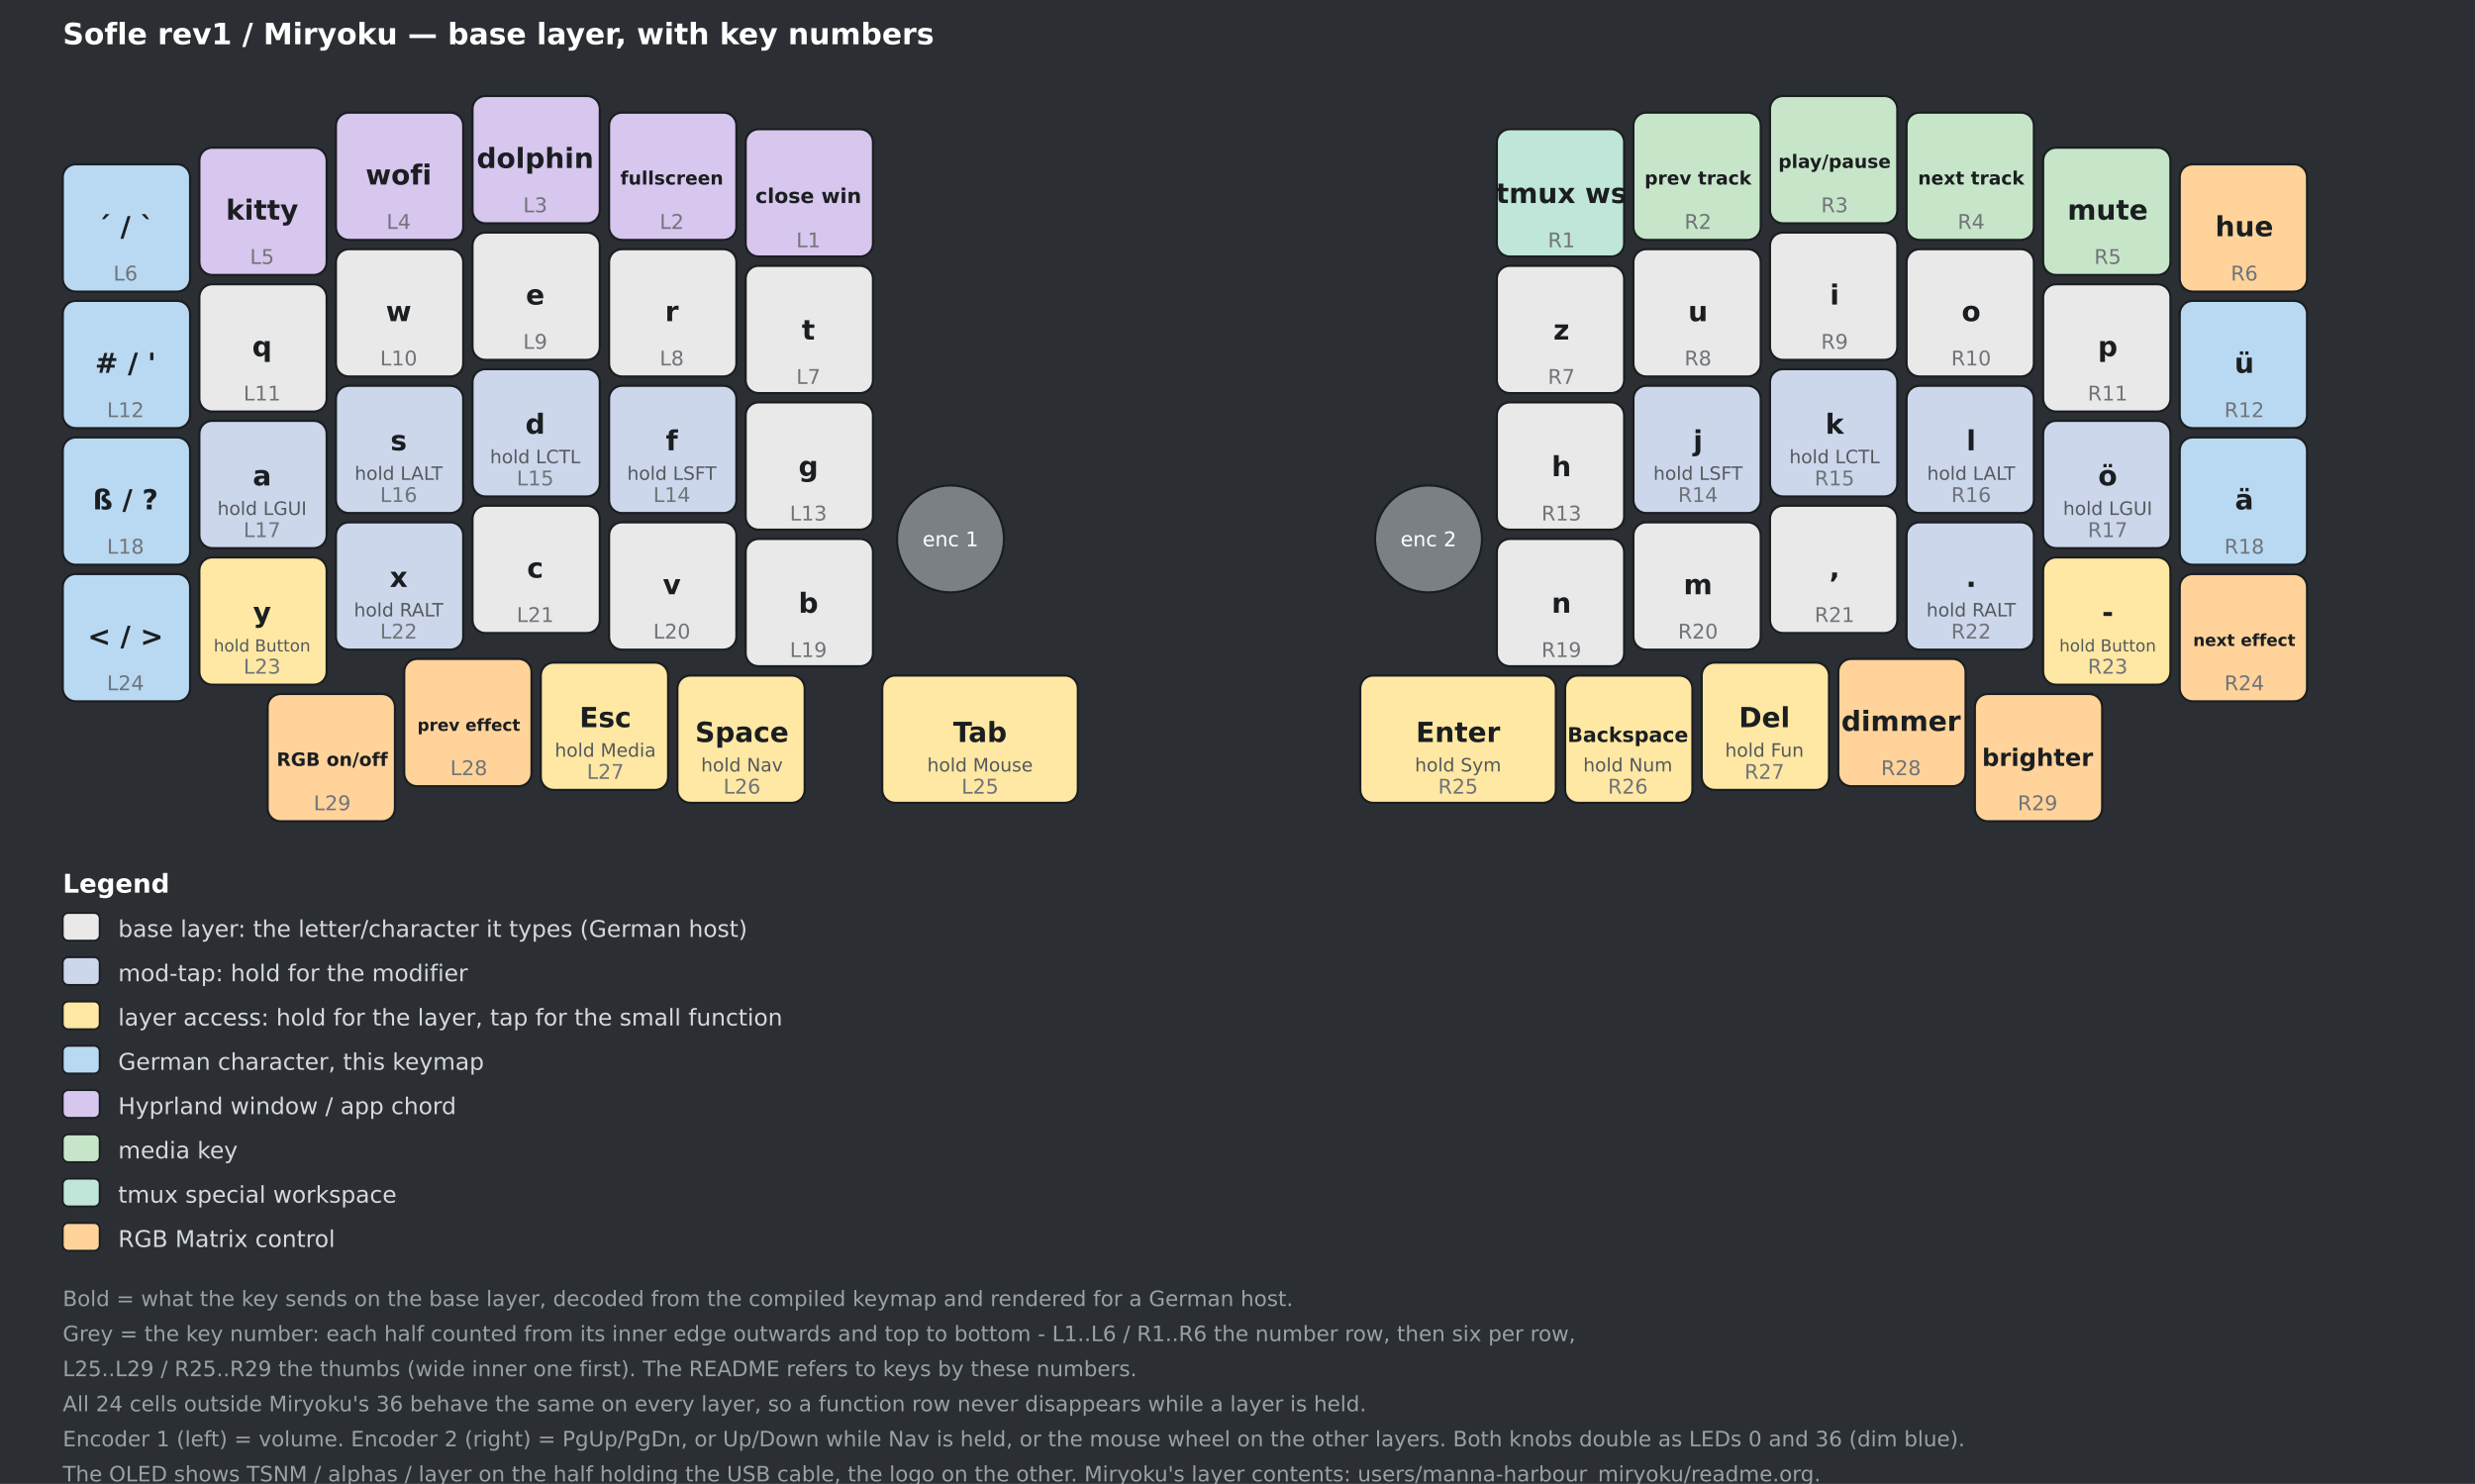
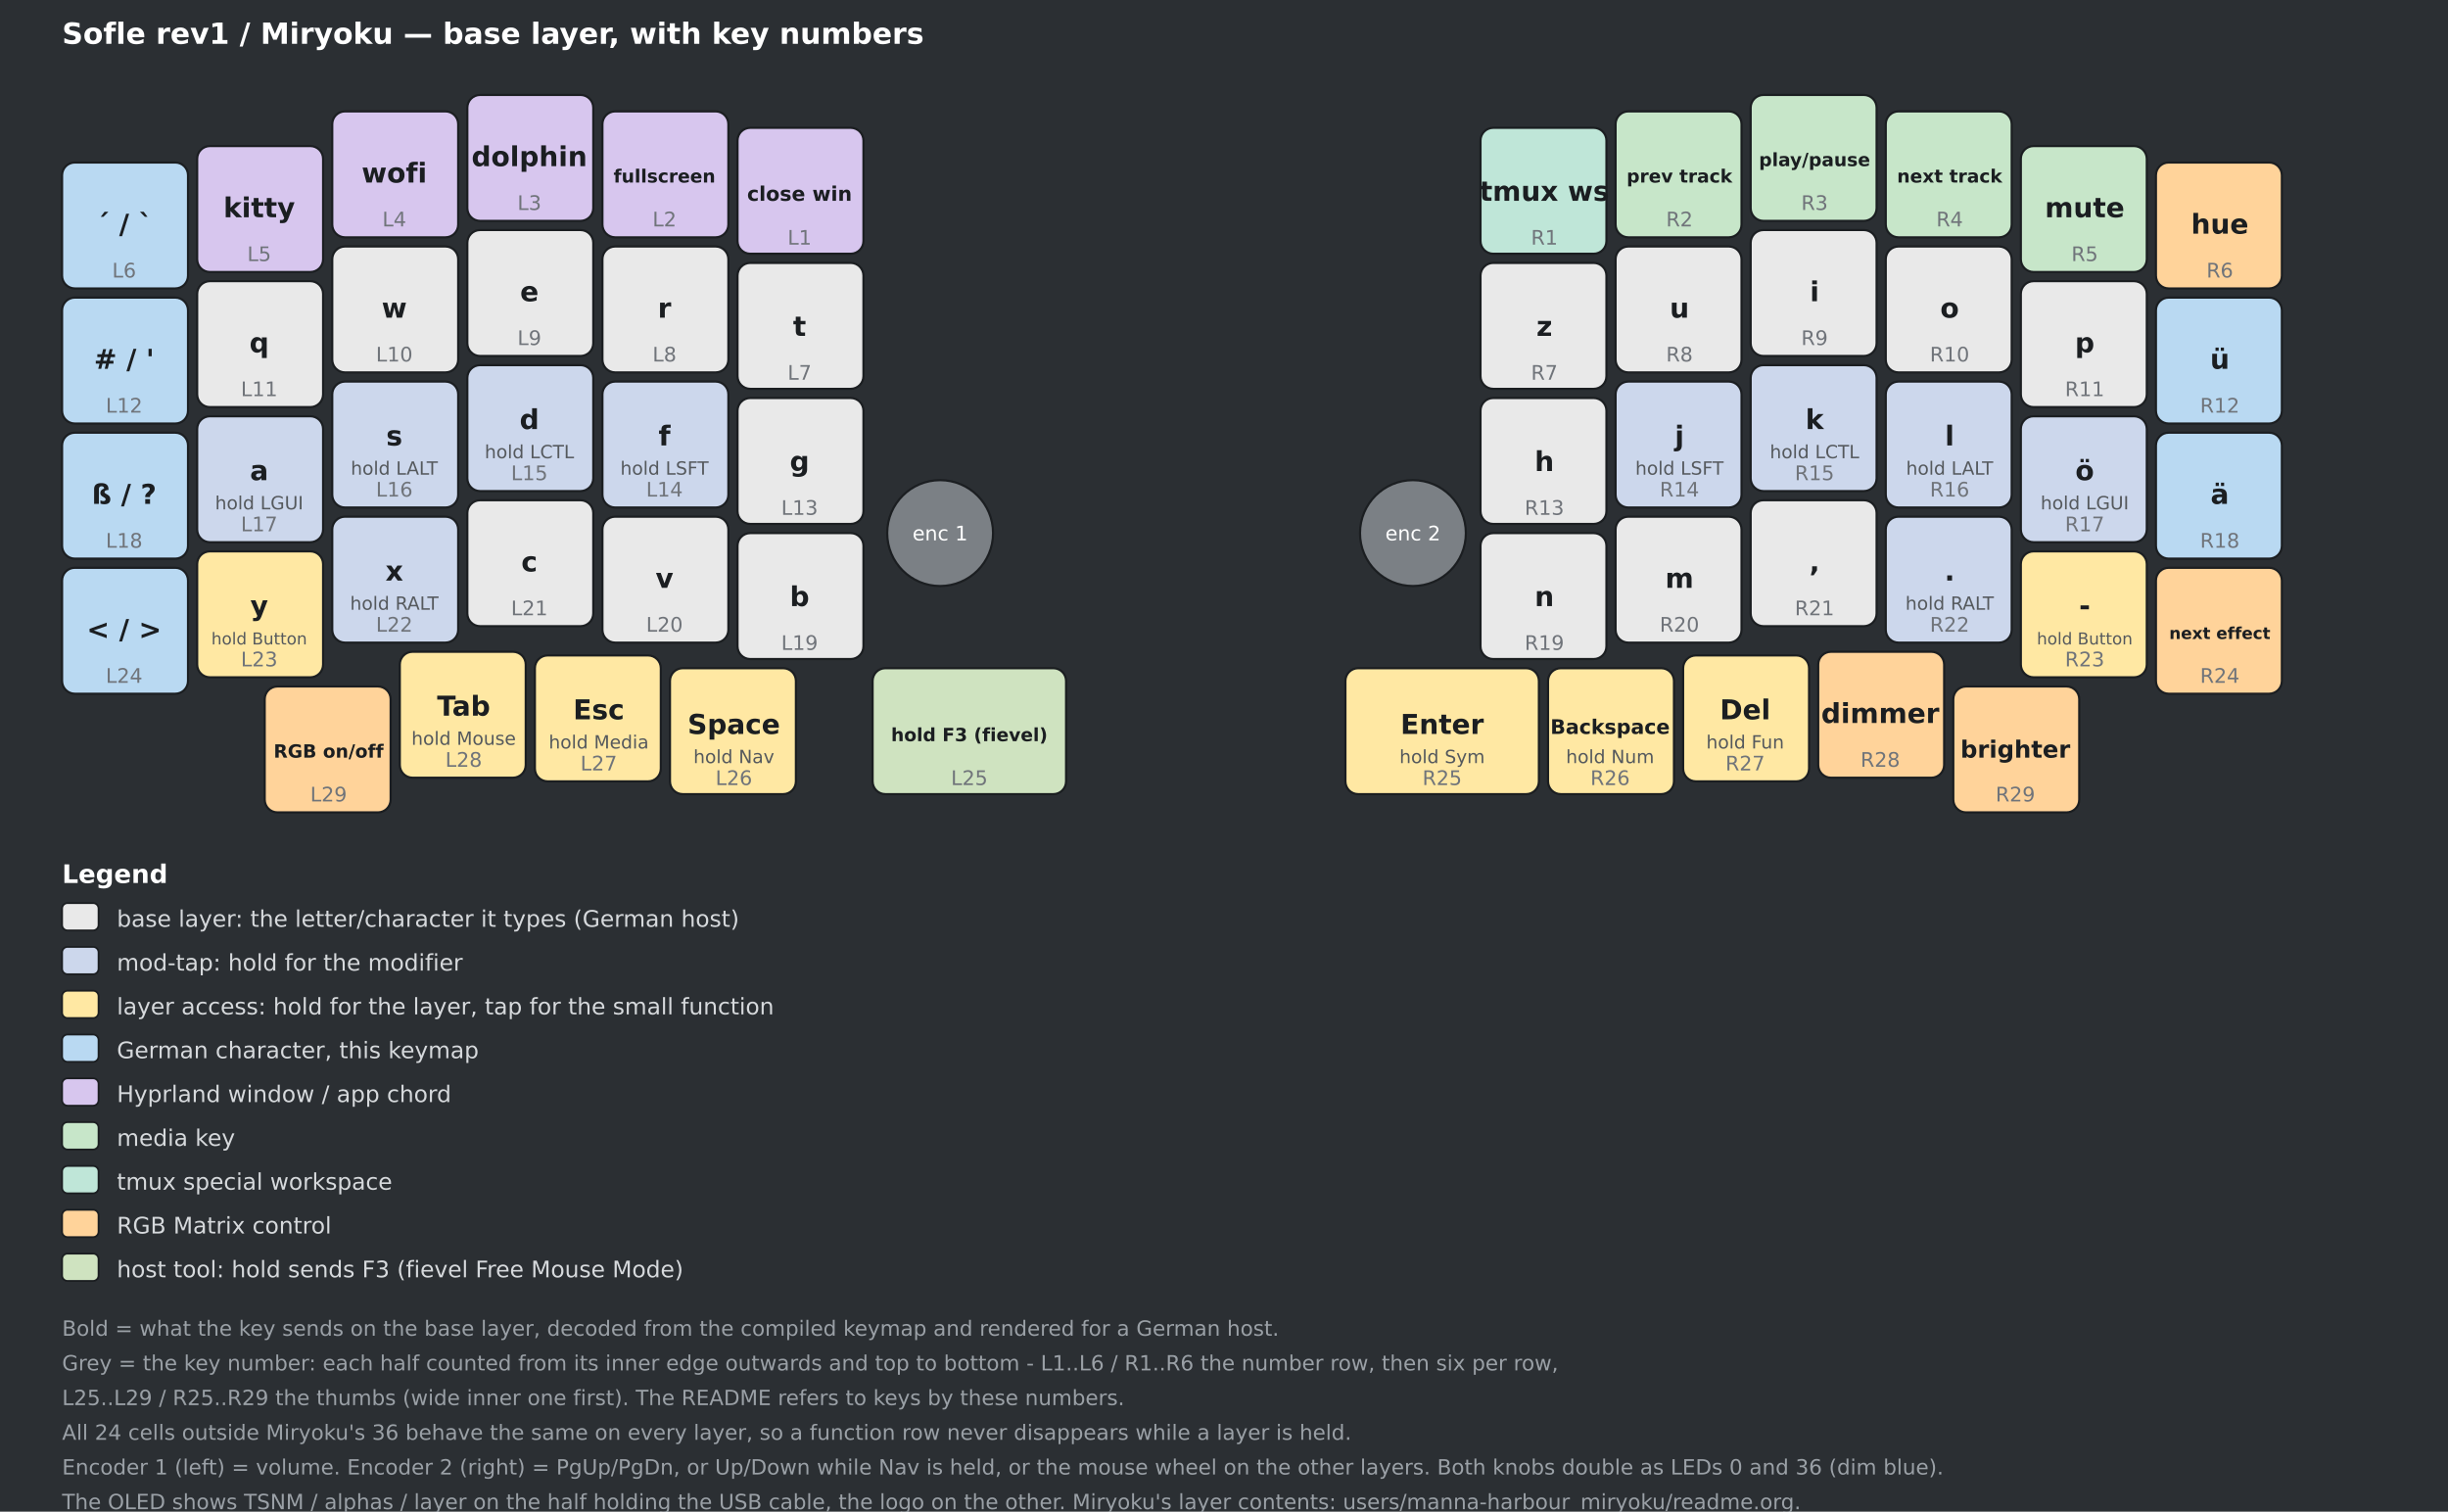
- <svg xmlns="http://www.w3.org/2000/svg" width="1341" height="804" viewBox="0 0 1341 804" font-family="DejaVu Sans, Noto Sans, sans-serif">
+ <svg xmlns="http://www.w3.org/2000/svg" width="1341" height="828" viewBox="0 0 1341 828" font-family="DejaVu Sans, Noto Sans, sans-serif">
  <rect width="100%" height="100%" fill="#2b2f33" />
  <text x="34" y="24" fill="#fff" font-size="16" font-weight="bold">Sofle rev1 / Miryoku — base layer, with key numbers</text>
  <rect x="34" y="89" width="69" height="69" rx="7" fill="#b9d9f2" stroke="#1b1e21" stroke-width="1.2" />
  <text x="68" y="128" text-anchor="middle" font-size="15" font-weight="bold" fill="#1b1e21">´ / `</text>
  <text x="68" y="152" text-anchor="middle" font-size="11" fill="#70747a">L6</text>
  <rect x="108" y="80" width="69" height="69" rx="7" fill="#d7c6ee" stroke="#1b1e21" stroke-width="1.2" />
  <text x="142" y="119" text-anchor="middle" font-size="15" font-weight="bold" fill="#1b1e21">kitty</text>
  <text x="142" y="143" text-anchor="middle" font-size="11" fill="#70747a">L5</text>
  <rect x="182" y="61" width="69" height="69" rx="7" fill="#d7c6ee" stroke="#1b1e21" stroke-width="1.2" />
  <text x="216" y="100" text-anchor="middle" font-size="15" font-weight="bold" fill="#1b1e21">wofi</text>
  <text x="216" y="124" text-anchor="middle" font-size="11" fill="#70747a">L4</text>
  <rect x="256" y="52" width="69" height="69" rx="7" fill="#d7c6ee" stroke="#1b1e21" stroke-width="1.2" />
  <text x="290" y="91" text-anchor="middle" font-size="15" font-weight="bold" fill="#1b1e21">dolphin</text>
  <text x="290" y="115" text-anchor="middle" font-size="11" fill="#70747a">L3</text>
  <rect x="330" y="61" width="69" height="69" rx="7" fill="#d7c6ee" stroke="#1b1e21" stroke-width="1.2" />
  <text x="364" y="100" text-anchor="middle" font-size="10" font-weight="bold" fill="#1b1e21">fullscreen</text>
  <text x="364" y="124" text-anchor="middle" font-size="11" fill="#70747a">L2</text>
  <rect x="404" y="70" width="69" height="69" rx="7" fill="#d7c6ee" stroke="#1b1e21" stroke-width="1.2" />
  <text x="438" y="110" text-anchor="middle" font-size="11" font-weight="bold" fill="#1b1e21">close win</text>
  <text x="438" y="134" text-anchor="middle" font-size="11" fill="#70747a">L1</text>
  <rect x="34" y="163" width="69" height="69" rx="7" fill="#b9d9f2" stroke="#1b1e21" stroke-width="1.2" />
  <text x="68" y="202" text-anchor="middle" font-size="15" font-weight="bold" fill="#1b1e21"># / '</text>
  <text x="68" y="226" text-anchor="middle" font-size="11" fill="#70747a">L12</text>
  <rect x="108" y="154" width="69" height="69" rx="7" fill="#e9e9e9" stroke="#1b1e21" stroke-width="1.2" />
  <text x="142" y="193" text-anchor="middle" font-size="15" font-weight="bold" fill="#1b1e21">q</text>
  <text x="142" y="217" text-anchor="middle" font-size="11" fill="#70747a">L11</text>
  <rect x="182" y="135" width="69" height="69" rx="7" fill="#e9e9e9" stroke="#1b1e21" stroke-width="1.2" />
  <text x="216" y="174" text-anchor="middle" font-size="15" font-weight="bold" fill="#1b1e21">w</text>
  <text x="216" y="198" text-anchor="middle" font-size="11" fill="#70747a">L10</text>
  <rect x="256" y="126" width="69" height="69" rx="7" fill="#e9e9e9" stroke="#1b1e21" stroke-width="1.2" />
  <text x="290" y="165" text-anchor="middle" font-size="15" font-weight="bold" fill="#1b1e21">e</text>
  <text x="290" y="189" text-anchor="middle" font-size="11" fill="#70747a">L9</text>
  <rect x="330" y="135" width="69" height="69" rx="7" fill="#e9e9e9" stroke="#1b1e21" stroke-width="1.2" />
  <text x="364" y="174" text-anchor="middle" font-size="15" font-weight="bold" fill="#1b1e21">r</text>
  <text x="364" y="198" text-anchor="middle" font-size="11" fill="#70747a">L8</text>
  <rect x="404" y="144" width="69" height="69" rx="7" fill="#e9e9e9" stroke="#1b1e21" stroke-width="1.2" />
  <text x="438" y="184" text-anchor="middle" font-size="15" font-weight="bold" fill="#1b1e21">t</text>
  <text x="438" y="208" text-anchor="middle" font-size="11" fill="#70747a">L7</text>
  <rect x="34" y="237" width="69" height="69" rx="7" fill="#b9d9f2" stroke="#1b1e21" stroke-width="1.2" />
  <text x="68" y="276" text-anchor="middle" font-size="15" font-weight="bold" fill="#1b1e21">ß / ?</text>
  <text x="68" y="300" text-anchor="middle" font-size="11" fill="#70747a">L18</text>
  <rect x="108" y="228" width="69" height="69" rx="7" fill="#ccd7ec" stroke="#1b1e21" stroke-width="1.2" />
  <text x="142" y="263" text-anchor="middle" font-size="15" font-weight="bold" fill="#1b1e21">a</text>
  <text x="142" y="279" text-anchor="middle" font-size="10" fill="#55595d">hold LGUI</text>
  <text x="142" y="291" text-anchor="middle" font-size="11" fill="#70747a">L17</text>
  <rect x="182" y="209" width="69" height="69" rx="7" fill="#ccd7ec" stroke="#1b1e21" stroke-width="1.2" />
  <text x="216" y="244" text-anchor="middle" font-size="15" font-weight="bold" fill="#1b1e21">s</text>
  <text x="216" y="260" text-anchor="middle" font-size="10" fill="#55595d">hold LALT</text>
  <text x="216" y="272" text-anchor="middle" font-size="11" fill="#70747a">L16</text>
  <rect x="256" y="200" width="69" height="69" rx="7" fill="#ccd7ec" stroke="#1b1e21" stroke-width="1.2" />
  <text x="290" y="235" text-anchor="middle" font-size="15" font-weight="bold" fill="#1b1e21">d</text>
  <text x="290" y="251" text-anchor="middle" font-size="10" fill="#55595d">hold LCTL</text>
  <text x="290" y="263" text-anchor="middle" font-size="11" fill="#70747a">L15</text>
  <rect x="330" y="209" width="69" height="69" rx="7" fill="#ccd7ec" stroke="#1b1e21" stroke-width="1.2" />
  <text x="364" y="244" text-anchor="middle" font-size="15" font-weight="bold" fill="#1b1e21">f</text>
  <text x="364" y="260" text-anchor="middle" font-size="10" fill="#55595d">hold LSFT</text>
  <text x="364" y="272" text-anchor="middle" font-size="11" fill="#70747a">L14</text>
  <rect x="404" y="218" width="69" height="69" rx="7" fill="#e9e9e9" stroke="#1b1e21" stroke-width="1.2" />
  <text x="438" y="258" text-anchor="middle" font-size="15" font-weight="bold" fill="#1b1e21">g</text>
  <text x="438" y="282" text-anchor="middle" font-size="11" fill="#70747a">L13</text>
  <rect x="34" y="311" width="69" height="69" rx="7" fill="#b9d9f2" stroke="#1b1e21" stroke-width="1.2" />
  <text x="68" y="350" text-anchor="middle" font-size="15" font-weight="bold" fill="#1b1e21">&lt; / &gt;</text>
  <text x="68" y="374" text-anchor="middle" font-size="11" fill="#70747a">L24</text>
  <rect x="108" y="302" width="69" height="69" rx="7" fill="#ffe8a3" stroke="#1b1e21" stroke-width="1.2" />
  <text x="142" y="337" text-anchor="middle" font-size="15" font-weight="bold" fill="#1b1e21">y</text>
  <text x="142" y="353" text-anchor="middle" font-size="9" fill="#55595d">hold Button</text>
  <text x="142" y="365" text-anchor="middle" font-size="11" fill="#70747a">L23</text>
  <rect x="182" y="283" width="69" height="69" rx="7" fill="#ccd7ec" stroke="#1b1e21" stroke-width="1.2" />
  <text x="216" y="318" text-anchor="middle" font-size="15" font-weight="bold" fill="#1b1e21">x</text>
  <text x="216" y="334" text-anchor="middle" font-size="10" fill="#55595d">hold RALT</text>
  <text x="216" y="346" text-anchor="middle" font-size="11" fill="#70747a">L22</text>
  <rect x="256" y="274" width="69" height="69" rx="7" fill="#e9e9e9" stroke="#1b1e21" stroke-width="1.2" />
  <text x="290" y="313" text-anchor="middle" font-size="15" font-weight="bold" fill="#1b1e21">c</text>
  <text x="290" y="337" text-anchor="middle" font-size="11" fill="#70747a">L21</text>
  <rect x="330" y="283" width="69" height="69" rx="7" fill="#e9e9e9" stroke="#1b1e21" stroke-width="1.2" />
  <text x="364" y="322" text-anchor="middle" font-size="15" font-weight="bold" fill="#1b1e21">v</text>
  <text x="364" y="346" text-anchor="middle" font-size="11" fill="#70747a">L20</text>
  <rect x="404" y="292" width="69" height="69" rx="7" fill="#e9e9e9" stroke="#1b1e21" stroke-width="1.2" />
  <text x="438" y="332" text-anchor="middle" font-size="15" font-weight="bold" fill="#1b1e21">b</text>
  <text x="438" y="356" text-anchor="middle" font-size="11" fill="#70747a">L19</text>
  <rect x="145" y="376" width="69" height="69" rx="7" fill="#ffd39a" stroke="#1b1e21" stroke-width="1.2" />
  <text x="180" y="415" text-anchor="middle" font-size="10" font-weight="bold" fill="#1b1e21">RGB on/off</text>
  <text x="180" y="439" text-anchor="middle" font-size="11" fill="#70747a">L29</text>
-   <rect x="219" y="357" width="69" height="69" rx="7" fill="#ffd39a" stroke="#1b1e21" stroke-width="1.2" />
-   <text x="254" y="396" text-anchor="middle" font-size="9" font-weight="bold" fill="#1b1e21">prev effect</text>
+   <rect x="219" y="357" width="69" height="69" rx="7" fill="#ffe8a3" stroke="#1b1e21" stroke-width="1.2" />
+   <text x="254" y="392" text-anchor="middle" font-size="15" font-weight="bold" fill="#1b1e21">Tab</text>
+   <text x="254" y="408" text-anchor="middle" font-size="10" fill="#55595d">hold Mouse</text>
  <text x="254" y="420" text-anchor="middle" font-size="11" fill="#70747a">L28</text>
  <rect x="293" y="359" width="69" height="69" rx="7" fill="#ffe8a3" stroke="#1b1e21" stroke-width="1.2" />
  <text x="328" y="394" text-anchor="middle" font-size="15" font-weight="bold" fill="#1b1e21">Esc</text>
  <text x="328" y="410" text-anchor="middle" font-size="10" fill="#55595d">hold Media</text>
  <text x="328" y="422" text-anchor="middle" font-size="11" fill="#70747a">L27</text>
  <rect x="367" y="366" width="69" height="69" rx="7" fill="#ffe8a3" stroke="#1b1e21" stroke-width="1.2" />
  <text x="402" y="402" text-anchor="middle" font-size="15" font-weight="bold" fill="#1b1e21">Space</text>
  <text x="402" y="418" text-anchor="middle" font-size="10" fill="#55595d">hold Nav</text>
  <text x="402" y="430" text-anchor="middle" font-size="11" fill="#70747a">L26</text>
-   <rect x="478" y="366" width="106" height="69" rx="7" fill="#ffe8a3" stroke="#1b1e21" stroke-width="1.2" />
-   <text x="531" y="402" text-anchor="middle" font-size="15" font-weight="bold" fill="#1b1e21">Tab</text>
-   <text x="531" y="418" text-anchor="middle" font-size="10" fill="#55595d">hold Mouse</text>
+   <rect x="478" y="366" width="106" height="69" rx="7" fill="#cfe3c0" stroke="#1b1e21" stroke-width="1.2" />
+   <text x="531" y="406" text-anchor="middle" font-size="10" font-weight="bold" fill="#1b1e21">hold F3 (fievel)</text>
  <text x="531" y="430" text-anchor="middle" font-size="11" fill="#70747a">L25</text>
  <rect x="1181" y="89" width="69" height="69" rx="7" fill="#ffd39a" stroke="#1b1e21" stroke-width="1.2" />
  <text x="1216" y="128" text-anchor="middle" font-size="15" font-weight="bold" fill="#1b1e21">hue</text>
  <text x="1216" y="152" text-anchor="middle" font-size="11" fill="#70747a">R6</text>
  <rect x="1107" y="80" width="69" height="69" rx="7" fill="#c7e6c9" stroke="#1b1e21" stroke-width="1.2" />
  <text x="1142" y="119" text-anchor="middle" font-size="15" font-weight="bold" fill="#1b1e21">mute</text>
  <text x="1142" y="143" text-anchor="middle" font-size="11" fill="#70747a">R5</text>
  <rect x="1033" y="61" width="69" height="69" rx="7" fill="#c7e6c9" stroke="#1b1e21" stroke-width="1.2" />
  <text x="1068" y="100" text-anchor="middle" font-size="10" font-weight="bold" fill="#1b1e21">next track</text>
  <text x="1068" y="124" text-anchor="middle" font-size="11" fill="#70747a">R4</text>
  <rect x="959" y="52" width="69" height="69" rx="7" fill="#c7e6c9" stroke="#1b1e21" stroke-width="1.2" />
  <text x="994" y="91" text-anchor="middle" font-size="10" font-weight="bold" fill="#1b1e21">play/pause</text>
  <text x="994" y="115" text-anchor="middle" font-size="11" fill="#70747a">R3</text>
  <rect x="885" y="61" width="69" height="69" rx="7" fill="#c7e6c9" stroke="#1b1e21" stroke-width="1.2" />
  <text x="920" y="100" text-anchor="middle" font-size="10" font-weight="bold" fill="#1b1e21">prev track</text>
  <text x="920" y="124" text-anchor="middle" font-size="11" fill="#70747a">R2</text>
  <rect x="811" y="70" width="69" height="69" rx="7" fill="#bfe6d8" stroke="#1b1e21" stroke-width="1.2" />
  <text x="846" y="110" text-anchor="middle" font-size="15" font-weight="bold" fill="#1b1e21">tmux ws</text>
  <text x="846" y="134" text-anchor="middle" font-size="11" fill="#70747a">R1</text>
  <rect x="1181" y="163" width="69" height="69" rx="7" fill="#b9d9f2" stroke="#1b1e21" stroke-width="1.2" />
  <text x="1216" y="202" text-anchor="middle" font-size="15" font-weight="bold" fill="#1b1e21">ü</text>
  <text x="1216" y="226" text-anchor="middle" font-size="11" fill="#70747a">R12</text>
  <rect x="1107" y="154" width="69" height="69" rx="7" fill="#e9e9e9" stroke="#1b1e21" stroke-width="1.2" />
  <text x="1142" y="193" text-anchor="middle" font-size="15" font-weight="bold" fill="#1b1e21">p</text>
  <text x="1142" y="217" text-anchor="middle" font-size="11" fill="#70747a">R11</text>
  <rect x="1033" y="135" width="69" height="69" rx="7" fill="#e9e9e9" stroke="#1b1e21" stroke-width="1.2" />
  <text x="1068" y="174" text-anchor="middle" font-size="15" font-weight="bold" fill="#1b1e21">o</text>
  <text x="1068" y="198" text-anchor="middle" font-size="11" fill="#70747a">R10</text>
  <rect x="959" y="126" width="69" height="69" rx="7" fill="#e9e9e9" stroke="#1b1e21" stroke-width="1.2" />
  <text x="994" y="165" text-anchor="middle" font-size="15" font-weight="bold" fill="#1b1e21">i</text>
  <text x="994" y="189" text-anchor="middle" font-size="11" fill="#70747a">R9</text>
  <rect x="885" y="135" width="69" height="69" rx="7" fill="#e9e9e9" stroke="#1b1e21" stroke-width="1.2" />
  <text x="920" y="174" text-anchor="middle" font-size="15" font-weight="bold" fill="#1b1e21">u</text>
  <text x="920" y="198" text-anchor="middle" font-size="11" fill="#70747a">R8</text>
  <rect x="811" y="144" width="69" height="69" rx="7" fill="#e9e9e9" stroke="#1b1e21" stroke-width="1.2" />
  <text x="846" y="184" text-anchor="middle" font-size="15" font-weight="bold" fill="#1b1e21">z</text>
  <text x="846" y="208" text-anchor="middle" font-size="11" fill="#70747a">R7</text>
  <rect x="1181" y="237" width="69" height="69" rx="7" fill="#b9d9f2" stroke="#1b1e21" stroke-width="1.2" />
  <text x="1216" y="276" text-anchor="middle" font-size="15" font-weight="bold" fill="#1b1e21">ä</text>
  <text x="1216" y="300" text-anchor="middle" font-size="11" fill="#70747a">R18</text>
  <rect x="1107" y="228" width="69" height="69" rx="7" fill="#ccd7ec" stroke="#1b1e21" stroke-width="1.2" />
  <text x="1142" y="263" text-anchor="middle" font-size="15" font-weight="bold" fill="#1b1e21">ö</text>
  <text x="1142" y="279" text-anchor="middle" font-size="10" fill="#55595d">hold LGUI</text>
  <text x="1142" y="291" text-anchor="middle" font-size="11" fill="#70747a">R17</text>
  <rect x="1033" y="209" width="69" height="69" rx="7" fill="#ccd7ec" stroke="#1b1e21" stroke-width="1.2" />
  <text x="1068" y="244" text-anchor="middle" font-size="15" font-weight="bold" fill="#1b1e21">l</text>
  <text x="1068" y="260" text-anchor="middle" font-size="10" fill="#55595d">hold LALT</text>
  <text x="1068" y="272" text-anchor="middle" font-size="11" fill="#70747a">R16</text>
  <rect x="959" y="200" width="69" height="69" rx="7" fill="#ccd7ec" stroke="#1b1e21" stroke-width="1.2" />
  <text x="994" y="235" text-anchor="middle" font-size="15" font-weight="bold" fill="#1b1e21">k</text>
  <text x="994" y="251" text-anchor="middle" font-size="10" fill="#55595d">hold LCTL</text>
  <text x="994" y="263" text-anchor="middle" font-size="11" fill="#70747a">R15</text>
  <rect x="885" y="209" width="69" height="69" rx="7" fill="#ccd7ec" stroke="#1b1e21" stroke-width="1.2" />
  <text x="920" y="244" text-anchor="middle" font-size="15" font-weight="bold" fill="#1b1e21">j</text>
  <text x="920" y="260" text-anchor="middle" font-size="10" fill="#55595d">hold LSFT</text>
  <text x="920" y="272" text-anchor="middle" font-size="11" fill="#70747a">R14</text>
  <rect x="811" y="218" width="69" height="69" rx="7" fill="#e9e9e9" stroke="#1b1e21" stroke-width="1.2" />
  <text x="846" y="258" text-anchor="middle" font-size="15" font-weight="bold" fill="#1b1e21">h</text>
  <text x="846" y="282" text-anchor="middle" font-size="11" fill="#70747a">R13</text>
  <rect x="1181" y="311" width="69" height="69" rx="7" fill="#ffd39a" stroke="#1b1e21" stroke-width="1.2" />
  <text x="1216" y="350" text-anchor="middle" font-size="9" font-weight="bold" fill="#1b1e21">next effect</text>
  <text x="1216" y="374" text-anchor="middle" font-size="11" fill="#70747a">R24</text>
  <rect x="1107" y="302" width="69" height="69" rx="7" fill="#ffe8a3" stroke="#1b1e21" stroke-width="1.2" />
  <text x="1142" y="337" text-anchor="middle" font-size="15" font-weight="bold" fill="#1b1e21">-</text>
  <text x="1142" y="353" text-anchor="middle" font-size="9" fill="#55595d">hold Button</text>
  <text x="1142" y="365" text-anchor="middle" font-size="11" fill="#70747a">R23</text>
  <rect x="1033" y="283" width="69" height="69" rx="7" fill="#ccd7ec" stroke="#1b1e21" stroke-width="1.2" />
  <text x="1068" y="318" text-anchor="middle" font-size="15" font-weight="bold" fill="#1b1e21">.</text>
  <text x="1068" y="334" text-anchor="middle" font-size="10" fill="#55595d">hold RALT</text>
  <text x="1068" y="346" text-anchor="middle" font-size="11" fill="#70747a">R22</text>
  <rect x="959" y="274" width="69" height="69" rx="7" fill="#e9e9e9" stroke="#1b1e21" stroke-width="1.2" />
  <text x="994" y="313" text-anchor="middle" font-size="15" font-weight="bold" fill="#1b1e21">,</text>
  <text x="994" y="337" text-anchor="middle" font-size="11" fill="#70747a">R21</text>
  <rect x="885" y="283" width="69" height="69" rx="7" fill="#e9e9e9" stroke="#1b1e21" stroke-width="1.2" />
  <text x="920" y="322" text-anchor="middle" font-size="15" font-weight="bold" fill="#1b1e21">m</text>
  <text x="920" y="346" text-anchor="middle" font-size="11" fill="#70747a">R20</text>
  <rect x="811" y="292" width="69" height="69" rx="7" fill="#e9e9e9" stroke="#1b1e21" stroke-width="1.2" />
  <text x="846" y="332" text-anchor="middle" font-size="15" font-weight="bold" fill="#1b1e21">n</text>
  <text x="846" y="356" text-anchor="middle" font-size="11" fill="#70747a">R19</text>
  <rect x="1070" y="376" width="69" height="69" rx="7" fill="#ffd39a" stroke="#1b1e21" stroke-width="1.2" />
  <text x="1104" y="415" text-anchor="middle" font-size="13" font-weight="bold" fill="#1b1e21">brighter</text>
  <text x="1104" y="439" text-anchor="middle" font-size="11" fill="#70747a">R29</text>
  <rect x="996" y="357" width="69" height="69" rx="7" fill="#ffd39a" stroke="#1b1e21" stroke-width="1.2" />
  <text x="1030" y="396" text-anchor="middle" font-size="15" font-weight="bold" fill="#1b1e21">dimmer</text>
  <text x="1030" y="420" text-anchor="middle" font-size="11" fill="#70747a">R28</text>
  <rect x="922" y="359" width="69" height="69" rx="7" fill="#ffe8a3" stroke="#1b1e21" stroke-width="1.2" />
  <text x="956" y="394" text-anchor="middle" font-size="15" font-weight="bold" fill="#1b1e21">Del</text>
  <text x="956" y="410" text-anchor="middle" font-size="10" fill="#55595d">hold Fun</text>
  <text x="956" y="422" text-anchor="middle" font-size="11" fill="#70747a">R27</text>
  <rect x="848" y="366" width="69" height="69" rx="7" fill="#ffe8a3" stroke="#1b1e21" stroke-width="1.2" />
  <text x="882" y="402" text-anchor="middle" font-size="11" font-weight="bold" fill="#1b1e21">Backspace</text>
  <text x="882" y="418" text-anchor="middle" font-size="10" fill="#55595d">hold Num</text>
  <text x="882" y="430" text-anchor="middle" font-size="11" fill="#70747a">R26</text>
  <rect x="737" y="366" width="106" height="69" rx="7" fill="#ffe8a3" stroke="#1b1e21" stroke-width="1.2" />
  <text x="790" y="402" text-anchor="middle" font-size="15" font-weight="bold" fill="#1b1e21">Enter</text>
  <text x="790" y="418" text-anchor="middle" font-size="10" fill="#55595d">hold Sym</text>
  <text x="790" y="430" text-anchor="middle" font-size="11" fill="#70747a">R25</text>
  <circle cx="515" cy="292" r="29" fill="#7b8085" stroke="#1b1e21" stroke-width="1.2" />
  <text x="515" y="296" text-anchor="middle" font-size="11" fill="#fff">enc 1</text>
  <circle cx="774" cy="292" r="29" fill="#7b8085" stroke="#1b1e21" stroke-width="1.2" />
  <text x="774" y="296" text-anchor="middle" font-size="11" fill="#fff">enc 2</text>
  <text x="34" y="483.65" fill="#fff" font-size="14" font-weight="bold">Legend</text>
  <rect x="34" y="494.65" width="20" height="15" rx="3" fill="#e9e9e9" stroke="#1b1e21" stroke-width="1" />
  <text x="64" y="507.65" fill="#d6d9dc" font-size="12.5">base layer: the letter/character it types (German host)</text>
  <rect x="34" y="518.65" width="20" height="15" rx="3" fill="#ccd7ec" stroke="#1b1e21" stroke-width="1" />
  <text x="64" y="531.65" fill="#d6d9dc" font-size="12.5">mod-tap: hold for the modifier</text>
  <rect x="34" y="542.65" width="20" height="15" rx="3" fill="#ffe8a3" stroke="#1b1e21" stroke-width="1" />
  <text x="64" y="555.65" fill="#d6d9dc" font-size="12.5">layer access: hold for the layer, tap for the small function</text>
  <rect x="34" y="566.65" width="20" height="15" rx="3" fill="#b9d9f2" stroke="#1b1e21" stroke-width="1" />
  <text x="64" y="579.65" fill="#d6d9dc" font-size="12.5">German character, this keymap</text>
  <rect x="34" y="590.65" width="20" height="15" rx="3" fill="#d7c6ee" stroke="#1b1e21" stroke-width="1" />
  <text x="64" y="603.65" fill="#d6d9dc" font-size="12.5">Hyprland window / app chord</text>
  <rect x="34" y="614.65" width="20" height="15" rx="3" fill="#c7e6c9" stroke="#1b1e21" stroke-width="1" />
  <text x="64" y="627.65" fill="#d6d9dc" font-size="12.5">media key</text>
  <rect x="34" y="638.65" width="20" height="15" rx="3" fill="#bfe6d8" stroke="#1b1e21" stroke-width="1" />
  <text x="64" y="651.65" fill="#d6d9dc" font-size="12.5">tmux special workspace</text>
  <rect x="34" y="662.65" width="20" height="15" rx="3" fill="#ffd39a" stroke="#1b1e21" stroke-width="1" />
  <text x="64" y="675.65" fill="#d6d9dc" font-size="12.5">RGB Matrix control</text>
-   <text x="34" y="707.65" fill="#9aa0a6" font-size="11.5">Bold = what the key sends on the base layer, decoded from the compiled keymap and rendered for a German host.</text>
-   <text x="34" y="726.65" fill="#9aa0a6" font-size="11.5">Grey = the key number: each half counted from its inner edge outwards and top to bottom - L1..L6 / R1..R6 the number row, then six per row,</text>
-   <text x="34" y="745.65" fill="#9aa0a6" font-size="11.5">L25..L29 / R25..R29 the thumbs (wide inner one first). The README refers to keys by these numbers.</text>
-   <text x="34" y="764.65" fill="#9aa0a6" font-size="11.5">All 24 cells outside Miryoku's 36 behave the same on every layer, so a function row never disappears while a layer is held.</text>
-   <text x="34" y="783.65" fill="#9aa0a6" font-size="11.5">Encoder 1 (left) = volume. Encoder 2 (right) = PgUp/PgDn, or Up/Down while Nav is held, or the mouse wheel on the other layers. Both knobs double as LEDs 0 and 36 (dim blue).</text>
-   <text x="34" y="802.65" fill="#9aa0a6" font-size="11.5">The OLED shows TSNM / alphas / layer on the half holding the USB cable, the logo on the other. Miryoku's layer contents: users/manna-harbour_miryoku/readme.org.</text>
+   <rect x="34" y="686.65" width="20" height="15" rx="3" fill="#cfe3c0" stroke="#1b1e21" stroke-width="1" />
+   <text x="64" y="699.65" fill="#d6d9dc" font-size="12.5">host tool: hold sends F3 (fievel Free Mouse Mode)</text>
+   <text x="34" y="731.65" fill="#9aa0a6" font-size="11.5">Bold = what the key sends on the base layer, decoded from the compiled keymap and rendered for a German host.</text>
+   <text x="34" y="750.65" fill="#9aa0a6" font-size="11.5">Grey = the key number: each half counted from its inner edge outwards and top to bottom - L1..L6 / R1..R6 the number row, then six per row,</text>
+   <text x="34" y="769.65" fill="#9aa0a6" font-size="11.5">L25..L29 / R25..R29 the thumbs (wide inner one first). The README refers to keys by these numbers.</text>
+   <text x="34" y="788.65" fill="#9aa0a6" font-size="11.5">All 24 cells outside Miryoku's 36 behave the same on every layer, so a function row never disappears while a layer is held.</text>
+   <text x="34" y="807.65" fill="#9aa0a6" font-size="11.5">Encoder 1 (left) = volume. Encoder 2 (right) = PgUp/PgDn, or Up/Down while Nav is held, or the mouse wheel on the other layers. Both knobs double as LEDs 0 and 36 (dim blue).</text>
+   <text x="34" y="826.65" fill="#9aa0a6" font-size="11.5">The OLED shows TSNM / alphas / layer on the half holding the USB cable, the logo on the other. Miryoku's layer contents: users/manna-harbour_miryoku/readme.org.</text>
+   <text x="34" y="845.65" fill="#9aa0a6" font-size="11.5">L25 sends F3 while held - with fievel running in hold mode that is Free Mouse Mode; L28 keeps the built-in Mouse layer (hold) and Tab (tap) as the fallback.</text>
</svg>
